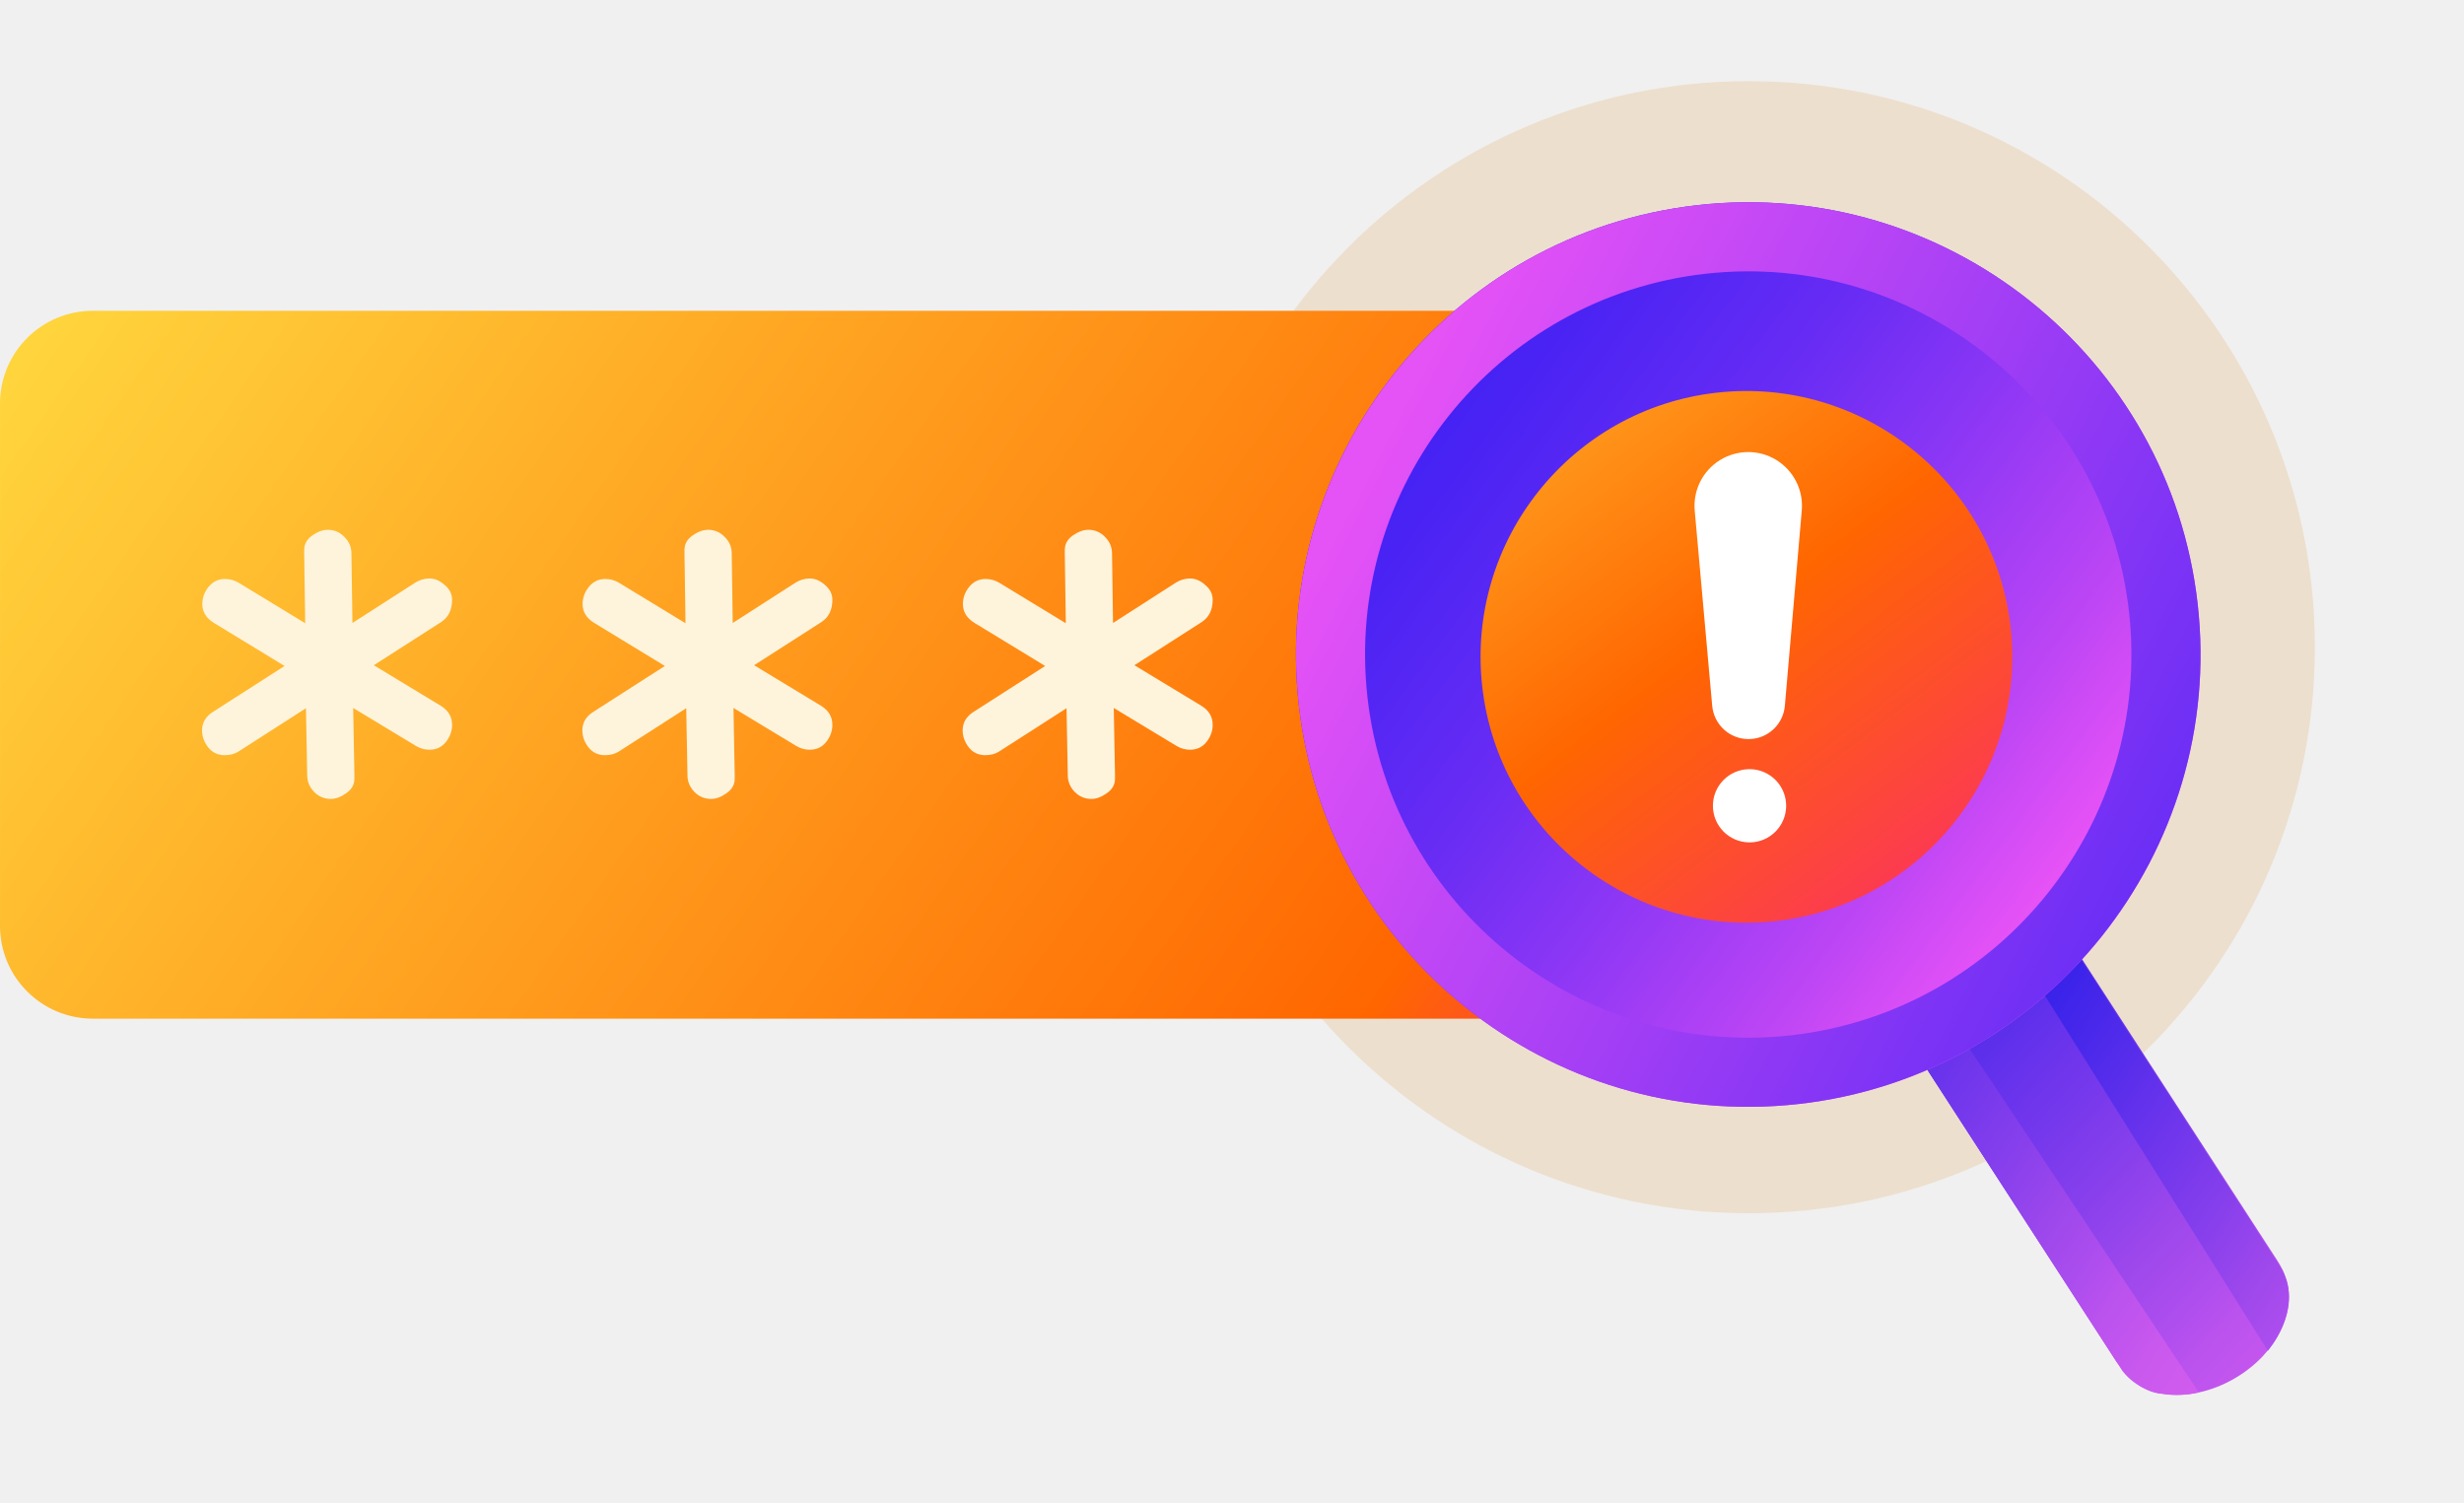
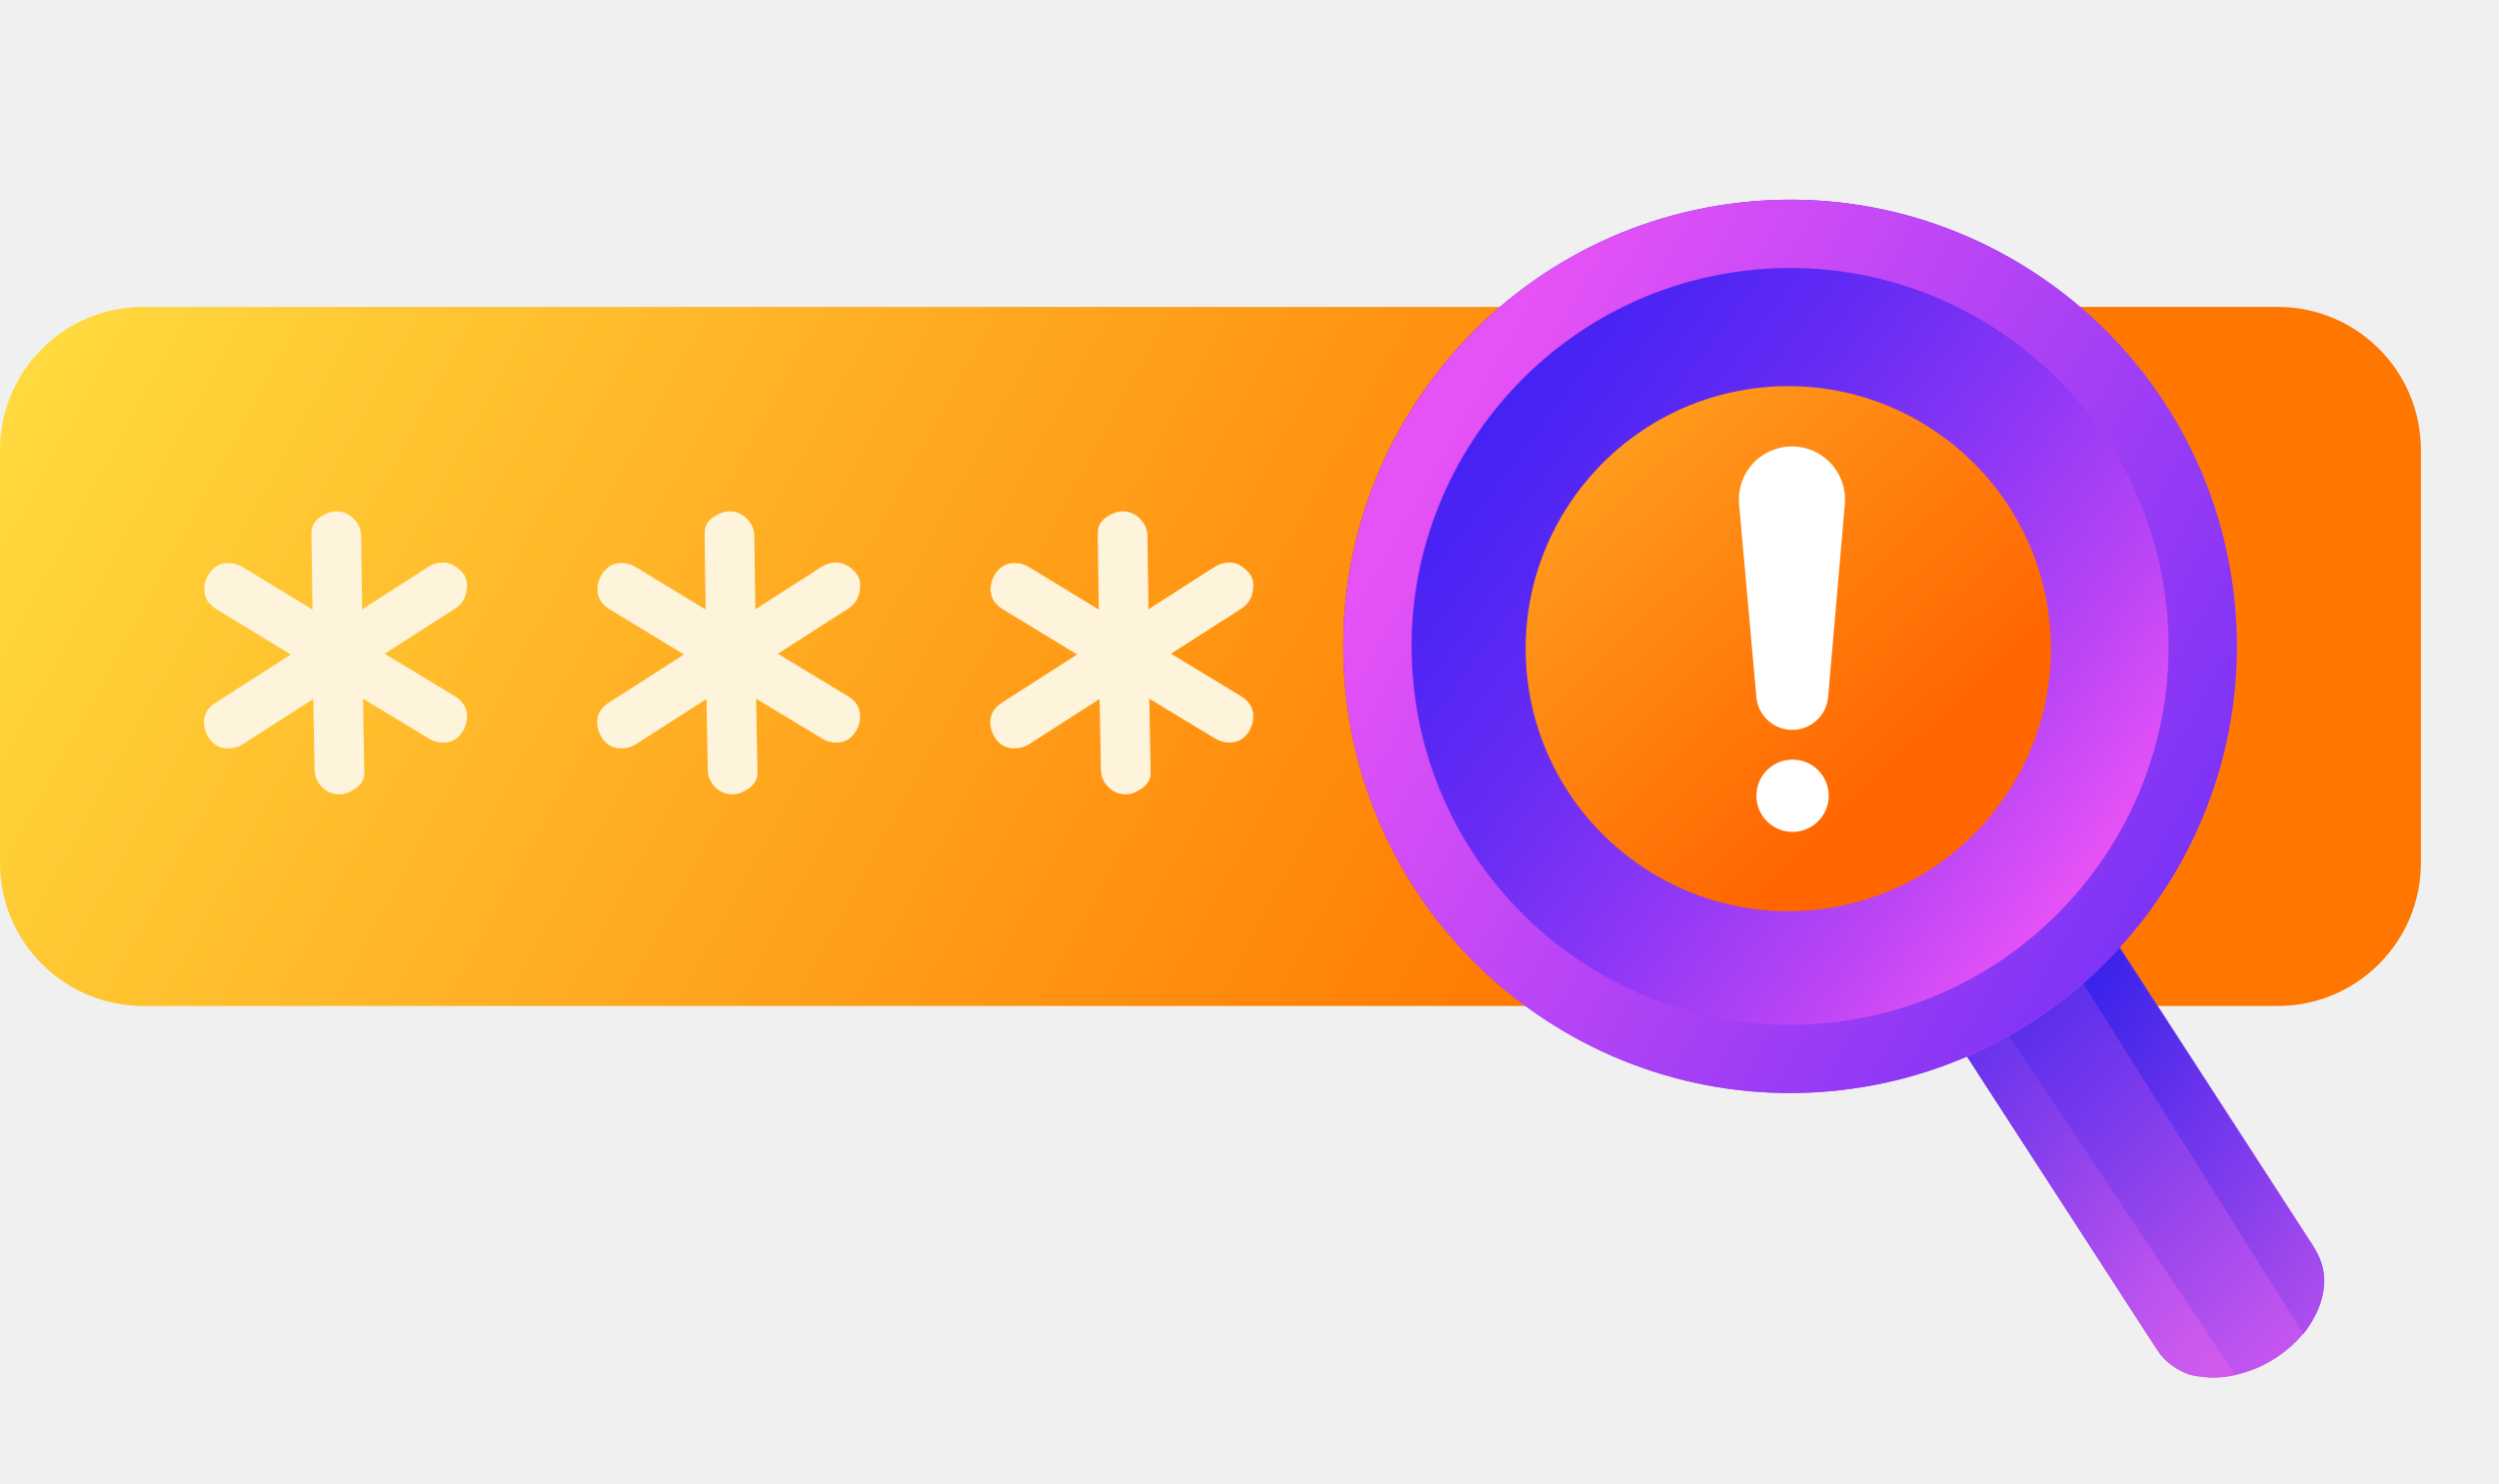
- <svg xmlns="http://www.w3.org/2000/svg" width="187" height="114" fill="none" viewBox="0 0 187 114">
-   <circle cx="132.724" cy="49.119" r="42.961" fill="#db820e" opacity=".15" />
-   <path fill="url(#a)" d="M131.766 23.586H7.048c-3.892 0-7.047 3.15-7.047 7.036v39.653c0 3.886 3.155 7.036 7.047 7.036h124.718c3.892 0 7.048-3.15 7.048-7.036V30.622c0-3.886-3.156-7.036-7.048-7.036" />
-   <path fill="#fef4dc" d="M15.354 45.847q0-.717.472-1.302.49-.603 1.245-.603.566 0 1.037.283l5.055 3.074-.075-5.26v-.302q0-.66.603-1.094.622-.434 1.189-.434.735 0 1.263.547.528.528.528 1.245l.076 5.28 4.79-3.075a2 2 0 0 1 1.057-.302q.603 0 1.15.49.567.472.566 1.132 0 1.15-.849 1.697l-5.092 3.264 5.074 3.074q.867.528.867 1.452 0 .699-.471 1.302-.472.585-1.245.585-.547 0-1.019-.283l-4.772-2.886.095 5.073v.302q0 .66-.623 1.094-.603.434-1.17.434-.734 0-1.263-.528-.528-.547-.528-1.264l-.094-5.092-5.112 3.282q-.433.282-1.056.282-.773 0-1.245-.584-.471-.604-.471-1.302 0-.886.848-1.414l5.414-3.47-5.357-3.264q-.887-.546-.887-1.433m57.724 0q0-.717.472-1.302.49-.603 1.245-.603.565 0 1.037.283l5.055 3.074-.076-5.26v-.302q0-.66.604-1.094.622-.434 1.188-.434.736 0 1.264.547.528.528.528 1.245l.075 5.28 4.791-3.075a2 2 0 0 1 1.056-.302q.604 0 1.151.49.566.472.566 1.132 0 1.15-.849 1.697l-5.093 3.264 5.074 3.074q.868.528.868 1.452 0 .699-.472 1.302-.471.585-1.245.585-.546 0-1.018-.283l-4.772-2.886.094 5.073v.302q0 .66-.622 1.094-.603.434-1.17.434-.735 0-1.263-.528-.528-.547-.528-1.264l-.095-5.092-5.111 3.282q-.434.282-1.056.282-.773 0-1.245-.584-.472-.604-.472-1.302 0-.886.849-1.414l5.413-3.47-5.356-3.264q-.887-.546-.887-1.433m-28.862 0q0-.717.471-1.302.49-.603 1.245-.603.566 0 1.038.283l5.055 3.074-.076-5.26v-.302q0-.66.604-1.094.622-.434 1.188-.434.736 0 1.264.547.528.528.528 1.245l.075 5.28 4.791-3.075a2 2 0 0 1 1.056-.302q.604 0 1.15.49.567.472.567 1.132 0 1.15-.849 1.697l-5.093 3.264 5.074 3.074q.867.528.868 1.452 0 .699-.472 1.302-.472.585-1.245.585-.546 0-1.018-.283l-4.772-2.886.094 5.073v.302q0 .66-.622 1.094-.604.434-1.17.434-.735 0-1.263-.528-.529-.547-.529-1.264l-.094-5.092-5.111 3.282q-.435.282-1.056.282-.774 0-1.245-.584-.472-.604-.472-1.302 0-.886.849-1.414l5.413-3.47-5.357-3.264q-.886-.546-.886-1.433" />
-   <circle cx="132.402" cy="48.945" r="23.912" fill="url(#b)" />
+ <svg xmlns="http://www.w3.org/2000/svg" width="192" height="114" fill="none" viewBox="0 0 192 114">
+   <rect width="186" height="53.725" y="23.586" fill="url(#a)" rx="11" />
+   <path fill="#fef4dc" d="M15.696 45.3q0-.762.502-1.386.522-.642 1.326-.642.602 0 1.104.301l5.383 3.274-.08-5.602v-.321q0-.703.642-1.165.663-.462 1.266-.462.782 0 1.346.582.562.563.562 1.326l.08 5.622 5.102-3.274a2.1 2.1 0 0 1 1.125-.322q.643 0 1.225.523.602.502.602 1.205 0 1.226-.903 1.807l-5.423 3.475 5.403 3.274q.924.562.924 1.547 0 .742-.503 1.386-.501.622-1.325.622-.583 0-1.085-.301l-5.082-3.073.101 5.403v.321q0 .703-.663 1.165-.642.462-1.245.462-.782 0-1.346-.562-.562-.583-.562-1.346l-.1-5.423-5.444 3.495q-.462.3-1.125.301-.823 0-1.325-.623-.502-.642-.502-1.385 0-.945.904-1.507l5.764-3.696-5.704-3.474q-.944-.583-.944-1.527m60.411 0q0-.762.502-1.386.523-.642 1.326-.642.603 0 1.105.301l5.382 3.274-.08-5.602v-.321q0-.703.643-1.165.663-.462 1.265-.462.783 0 1.346.582.562.563.562 1.326l.08 5.622 5.102-3.274a2.1 2.1 0 0 1 1.125-.322q.643 0 1.225.523.603.502.603 1.205 0 1.226-.904 1.807l-5.423 3.475 5.403 3.274q.924.562.924 1.547 0 .742-.502 1.386-.502.622-1.326.622-.582 0-1.085-.301l-5.08-3.073.1 5.403v.321q0 .703-.662 1.165-.643.462-1.246.462-.783 0-1.345-.562-.563-.583-.563-1.346l-.1-5.423-5.443 3.495q-.462.3-1.125.301-.824 0-1.326-.623-.502-.642-.502-1.385 0-.945.904-1.507l5.764-3.696-5.704-3.474q-.944-.583-.944-1.527m-30.206 0q0-.762.502-1.386.522-.642 1.325-.642.603 0 1.105.301l5.383 3.274-.08-5.602v-.321q0-.703.642-1.165.663-.462 1.266-.462.783 0 1.345.582.563.563.563 1.326l.08 5.622 5.102-3.274a2.1 2.1 0 0 1 1.124-.322q.643 0 1.226.523.602.502.602 1.205 0 1.226-.904 1.807l-5.423 3.475 5.403 3.274q.924.562.924 1.547 0 .742-.502 1.386-.502.622-1.326.622-.582 0-1.084-.301l-5.082-3.073.1 5.403v.321q0 .703-.662 1.165-.644.462-1.245.462-.784 0-1.346-.562-.562-.583-.562-1.346l-.1-5.423-5.444 3.495q-.462.3-1.125.301-.823 0-1.325-.623-.502-.642-.502-1.385 0-.945.903-1.507l5.765-3.696-5.704-3.474q-.945-.583-.944-1.527" />
+   <circle cx="137.401" cy="48.945" r="23.912" fill="url(#b)" />
+   <path fill="#fff" d="M133.616 38.749a4.078 4.078 0 1 1 8.125-.013l-1.283 14.819a2.766 2.766 0 0 1-4.627 1.809 2.77 2.77 0 0 1-.888-1.801zm4.108 25.184a2.778 2.778 0 1 0-.001-5.556 2.778 2.778 0 0 0 .001 5.556" />
  <g clip-path="url(#c)">
-     <path fill="url(#d)" d="M173.45 96.935c-.128-.409-.343-.844-.649-1.315l-19.637-30.305c-1.876-2.895-4.075-1.75-6.629-.096l-2.849 1.847c-2.556 1.654-4.831 2.679-2.954 5.576l19.778 30.523c.072.168 1.355 1.799 2.154 2.169.53.299 1.046.436 1.538.452 1.683.252 3.664-.141 5.481-1.224 3.138-1.867 4.698-5.14 3.769-7.625z" />
-     <path fill="url(#e)" d="M143.159 67.406c-2.265 1.467-4.095 2.668-2.431 5.236l20.354 31.412c2.078 2.652 5.797 1.622 5.797 1.622l-24.443-36.632z" />
-     <path fill="url(#f)" d="M146.823 65.262c2.418-1.568 4.385-2.826 6.049-.259l20.355 31.413c1.554 2.99-1.114 6.099-1.114 6.099l-23.415-37.3z" />
-     <path fill="url(#g)" d="M136.511 83.787c18.809-2.113 32.392-19.133 30.279-37.942-2.112-18.81-19.132-32.392-37.942-30.28s-32.392 19.133-30.28 37.942 19.133 32.392 37.943 30.28m-6.222-53.985c11.055-1.241 21.06 6.742 22.302 17.798 1.241 11.057-6.742 21.06-17.798 22.302-11.057 1.242-21.061-6.741-22.302-17.798-1.242-11.057 6.741-21.06 17.798-22.302" />
-     <path fill="url(#h)" d="M129.434 20.778c-15.934 1.79-27.442 16.21-25.652 32.144s16.209 27.441 32.143 25.652c15.934-1.79 27.442-16.21 25.652-32.143s-16.207-27.442-32.143-25.653m-.586-5.213c18.81-2.112 35.83 11.47 37.942 30.28s-11.47 35.83-30.279 37.942c-18.81 2.112-35.83-11.47-37.942-30.28-2.113-18.809 11.47-35.83 30.279-37.942" />
+     <path fill="url(#d)" d="M178.304 96.935c-.127-.409-.342-.844-.648-1.315l-19.637-30.305c-1.877-2.895-4.076-1.75-6.629-.096l-2.85 1.847c-2.555 1.654-4.83 2.679-2.954 5.576l19.779 30.523c.071.168 1.354 1.799 2.153 2.169a3.3 3.3 0 0 0 1.538.452c1.683.252 3.665-.141 5.482-1.224 3.138-1.867 4.697-5.14 3.768-7.625z" />
+     <path fill="url(#e)" d="M148.013 67.406c-2.265 1.467-4.095 2.668-2.431 5.236l20.355 31.412c2.077 2.652 5.797 1.622 5.797 1.622L147.29 69.044l.725-1.638" />
+     <path fill="url(#f)" d="M151.678 65.262c2.418-1.568 4.385-2.826 6.049-.259l20.354 31.413c1.555 2.99-1.113 6.099-1.113 6.099l-23.415-37.3z" />
+     <path fill="url(#g)" d="M141.365 83.787c18.809-2.113 32.392-19.133 30.28-37.942s-19.133-32.392-37.942-30.28-32.392 19.133-30.28 37.942 19.133 32.392 37.942 30.28m-6.222-53.985c11.055-1.241 21.06 6.742 22.302 17.798 1.242 11.057-6.741 21.06-17.798 22.302s-21.06-6.741-22.302-17.798 6.742-21.06 17.798-22.302" />
+     <path fill="url(#h)" d="M134.288 20.778c-15.933 1.79-27.441 16.21-25.652 32.144 1.79 15.934 16.21 27.441 32.144 25.652 15.934-1.79 27.441-16.21 25.652-32.143-1.79-15.934-16.208-27.442-32.144-25.653m-.585-5.213c18.809-2.112 35.829 11.47 37.942 30.28s-11.471 35.83-30.28 37.942-35.829-11.47-37.942-30.28c-2.112-18.809 11.471-35.83 30.28-37.942" />
  </g>
-   <path fill="#fff" d="M128.617 38.749a4.078 4.078 0 1 1 8.125-.013l-1.283 14.819a2.766 2.766 0 0 1-4.627 1.809 2.77 2.77 0 0 1-.888-1.801zm4.107 25.184a2.779 2.779 0 1 0 0-5.557 2.779 2.779 0 0 0 0 5.557" />
  <defs>
-     <linearGradient id="a" x1="-50.191" x2="123.76" y1="-9.047" y2="112.767" gradientUnits="userSpaceOnUse">
+     <linearGradient id="a" x1="-53.509" x2="150.589" y1="-8.602" y2="102.142" gradientUnits="userSpaceOnUse">
      <stop offset=".189" stop-color="#ffeb49" />
-       <stop offset=".827" stop-color="#f60" />
-       <stop offset=".953" stop-color="#fb2872" />
+       <stop offset=".837" stop-color="#f70" />
    </linearGradient>
-     <linearGradient id="b" x1="92.751" x2="149.852" y1="5.752" y2="80.349" gradientUnits="userSpaceOnUse">
+     <linearGradient id="b" x1="80.324" x2="149.684" y1=".114" y2="72.856" gradientUnits="userSpaceOnUse">
      <stop offset=".048" stop-color="#ffeb49" />
-       <stop offset=".603" stop-color="#f60" />
-       <stop offset=".953" stop-color="#fb2872" />
+       <stop offset=".875" stop-color="#f60" />
    </linearGradient>
-     <linearGradient id="d" x1="139.457" x2="185.658" y1="65.658" y2="109.719" gradientUnits="userSpaceOnUse">
+     <linearGradient id="d" x1="144.312" x2="190.513" y1="65.658" y2="109.719" gradientUnits="userSpaceOnUse">
      <stop stop-color="#251bea" />
      <stop offset=".13" stop-color="#3e24ea" />
      <stop offset=".24" stop-color="#542ceb" />
      <stop offset=".33" stop-color="#6833ec" />
      <stop offset=".42" stop-color="#7a3aec" />
      <stop offset=".49" stop-color="#8840ec" />
      <stop offset=".55" stop-color="#9645ec" />
      <stop offset=".6" stop-color="#a149ec" />
      <stop offset=".65" stop-color="#ab4dee" />
      <stop offset=".69" stop-color="#b550ee" />
      <stop offset=".72" stop-color="#bc53ee" />
      <stop offset=".76" stop-color="#c255ee" />
      <stop offset=".79" stop-color="#c858ee" />
      <stop offset=".83" stop-color="#cd5aee" />
      <stop offset=".87" stop-color="#d05bee" />
      <stop offset=".91" stop-color="#d45cee" />
    </linearGradient>
-     <linearGradient id="e" x1="131.162" x2="176.894" y1="71.515" y2="102.811" gradientUnits="userSpaceOnUse">
+     <linearGradient id="e" x1="136.016" x2="181.749" y1="71.515" y2="102.811" gradientUnits="userSpaceOnUse">
      <stop stop-color="#251bea" />
      <stop offset=".13" stop-color="#3e24ea" />
      <stop offset=".24" stop-color="#542ceb" />
      <stop offset=".33" stop-color="#6833ec" />
      <stop offset=".42" stop-color="#7a3aec" />
      <stop offset=".49" stop-color="#8840ec" />
      <stop offset=".55" stop-color="#9645ec" />
      <stop offset=".6" stop-color="#a149ec" />
      <stop offset=".65" stop-color="#ab4dee" />
      <stop offset=".69" stop-color="#b550ee" />
      <stop offset=".72" stop-color="#bc53ee" />
      <stop offset=".76" stop-color="#c255ee" />
      <stop offset=".79" stop-color="#c858ee" />
      <stop offset=".83" stop-color="#cd5aee" />
      <stop offset=".87" stop-color="#d05bee" />
      <stop offset=".91" stop-color="#d45cee" />
    </linearGradient>
-     <linearGradient id="f" x1="149.295" x2="192.734" y1="74.482" y2="104.369" gradientUnits="userSpaceOnUse">
+     <linearGradient id="f" x1="154.149" x2="197.588" y1="74.482" y2="104.369" gradientUnits="userSpaceOnUse">
      <stop stop-color="#251bea" />
      <stop offset=".13" stop-color="#3e24ea" />
      <stop offset=".24" stop-color="#542ceb" />
      <stop offset=".33" stop-color="#6833ec" />
      <stop offset=".42" stop-color="#7a3aec" />
      <stop offset=".49" stop-color="#8840ec" />
      <stop offset=".55" stop-color="#9645ec" />
      <stop offset=".6" stop-color="#a149ec" />
      <stop offset=".65" stop-color="#ab4dee" />
      <stop offset=".69" stop-color="#b550ee" />
      <stop offset=".72" stop-color="#bc53ee" />
      <stop offset=".76" stop-color="#c255ee" />
      <stop offset=".79" stop-color="#c858ee" />
      <stop offset=".83" stop-color="#cd5aee" />
      <stop offset=".87" stop-color="#d05bee" />
      <stop offset=".91" stop-color="#d45cee" />
    </linearGradient>
-     <linearGradient id="g" x1="180.921" x2="83.717" y1="85.678" y2="13.137" gradientUnits="userSpaceOnUse">
+     <linearGradient id="g" x1="185.775" x2="88.572" y1="85.678" y2="13.137" gradientUnits="userSpaceOnUse">
      <stop stop-color="#d474e4" />
      <stop offset=".26" stop-color="#e552f6" />
      <stop offset=".35" stop-color="#ba45f5" />
      <stop offset=".47" stop-color="#8d37f5" />
      <stop offset=".58" stop-color="#682cf4" />
      <stop offset=".7" stop-color="#4c24f4" />
      <stop offset=".81" stop-color="#371ef4" />
      <stop offset=".91" stop-color="#2b1bf4" />
      <stop offset="1" stop-color="#271af4" />
    </linearGradient>
-     <linearGradient id="h" x1="94.091" x2="196.603" y1="29.388" y2="83.284" gradientUnits="userSpaceOnUse">
+     <linearGradient id="h" x1="98.946" x2="213.337" y1="29.388" y2="94.523" gradientUnits="userSpaceOnUse">
      <stop offset=".1" stop-color="#e552f6" />
      <stop offset="1" stop-color="#271af4" />
    </linearGradient>
    <clipPath id="c">
-       <path fill="#fff" d="m82.733 20.747 93.26-10.474 10.475 93.261-93.261 10.474z" />
+       <path fill="#fff" d="m87.587 20.747 93.261-10.474 10.474 93.26-93.26 10.475z" />
    </clipPath>
  </defs>
</svg>
